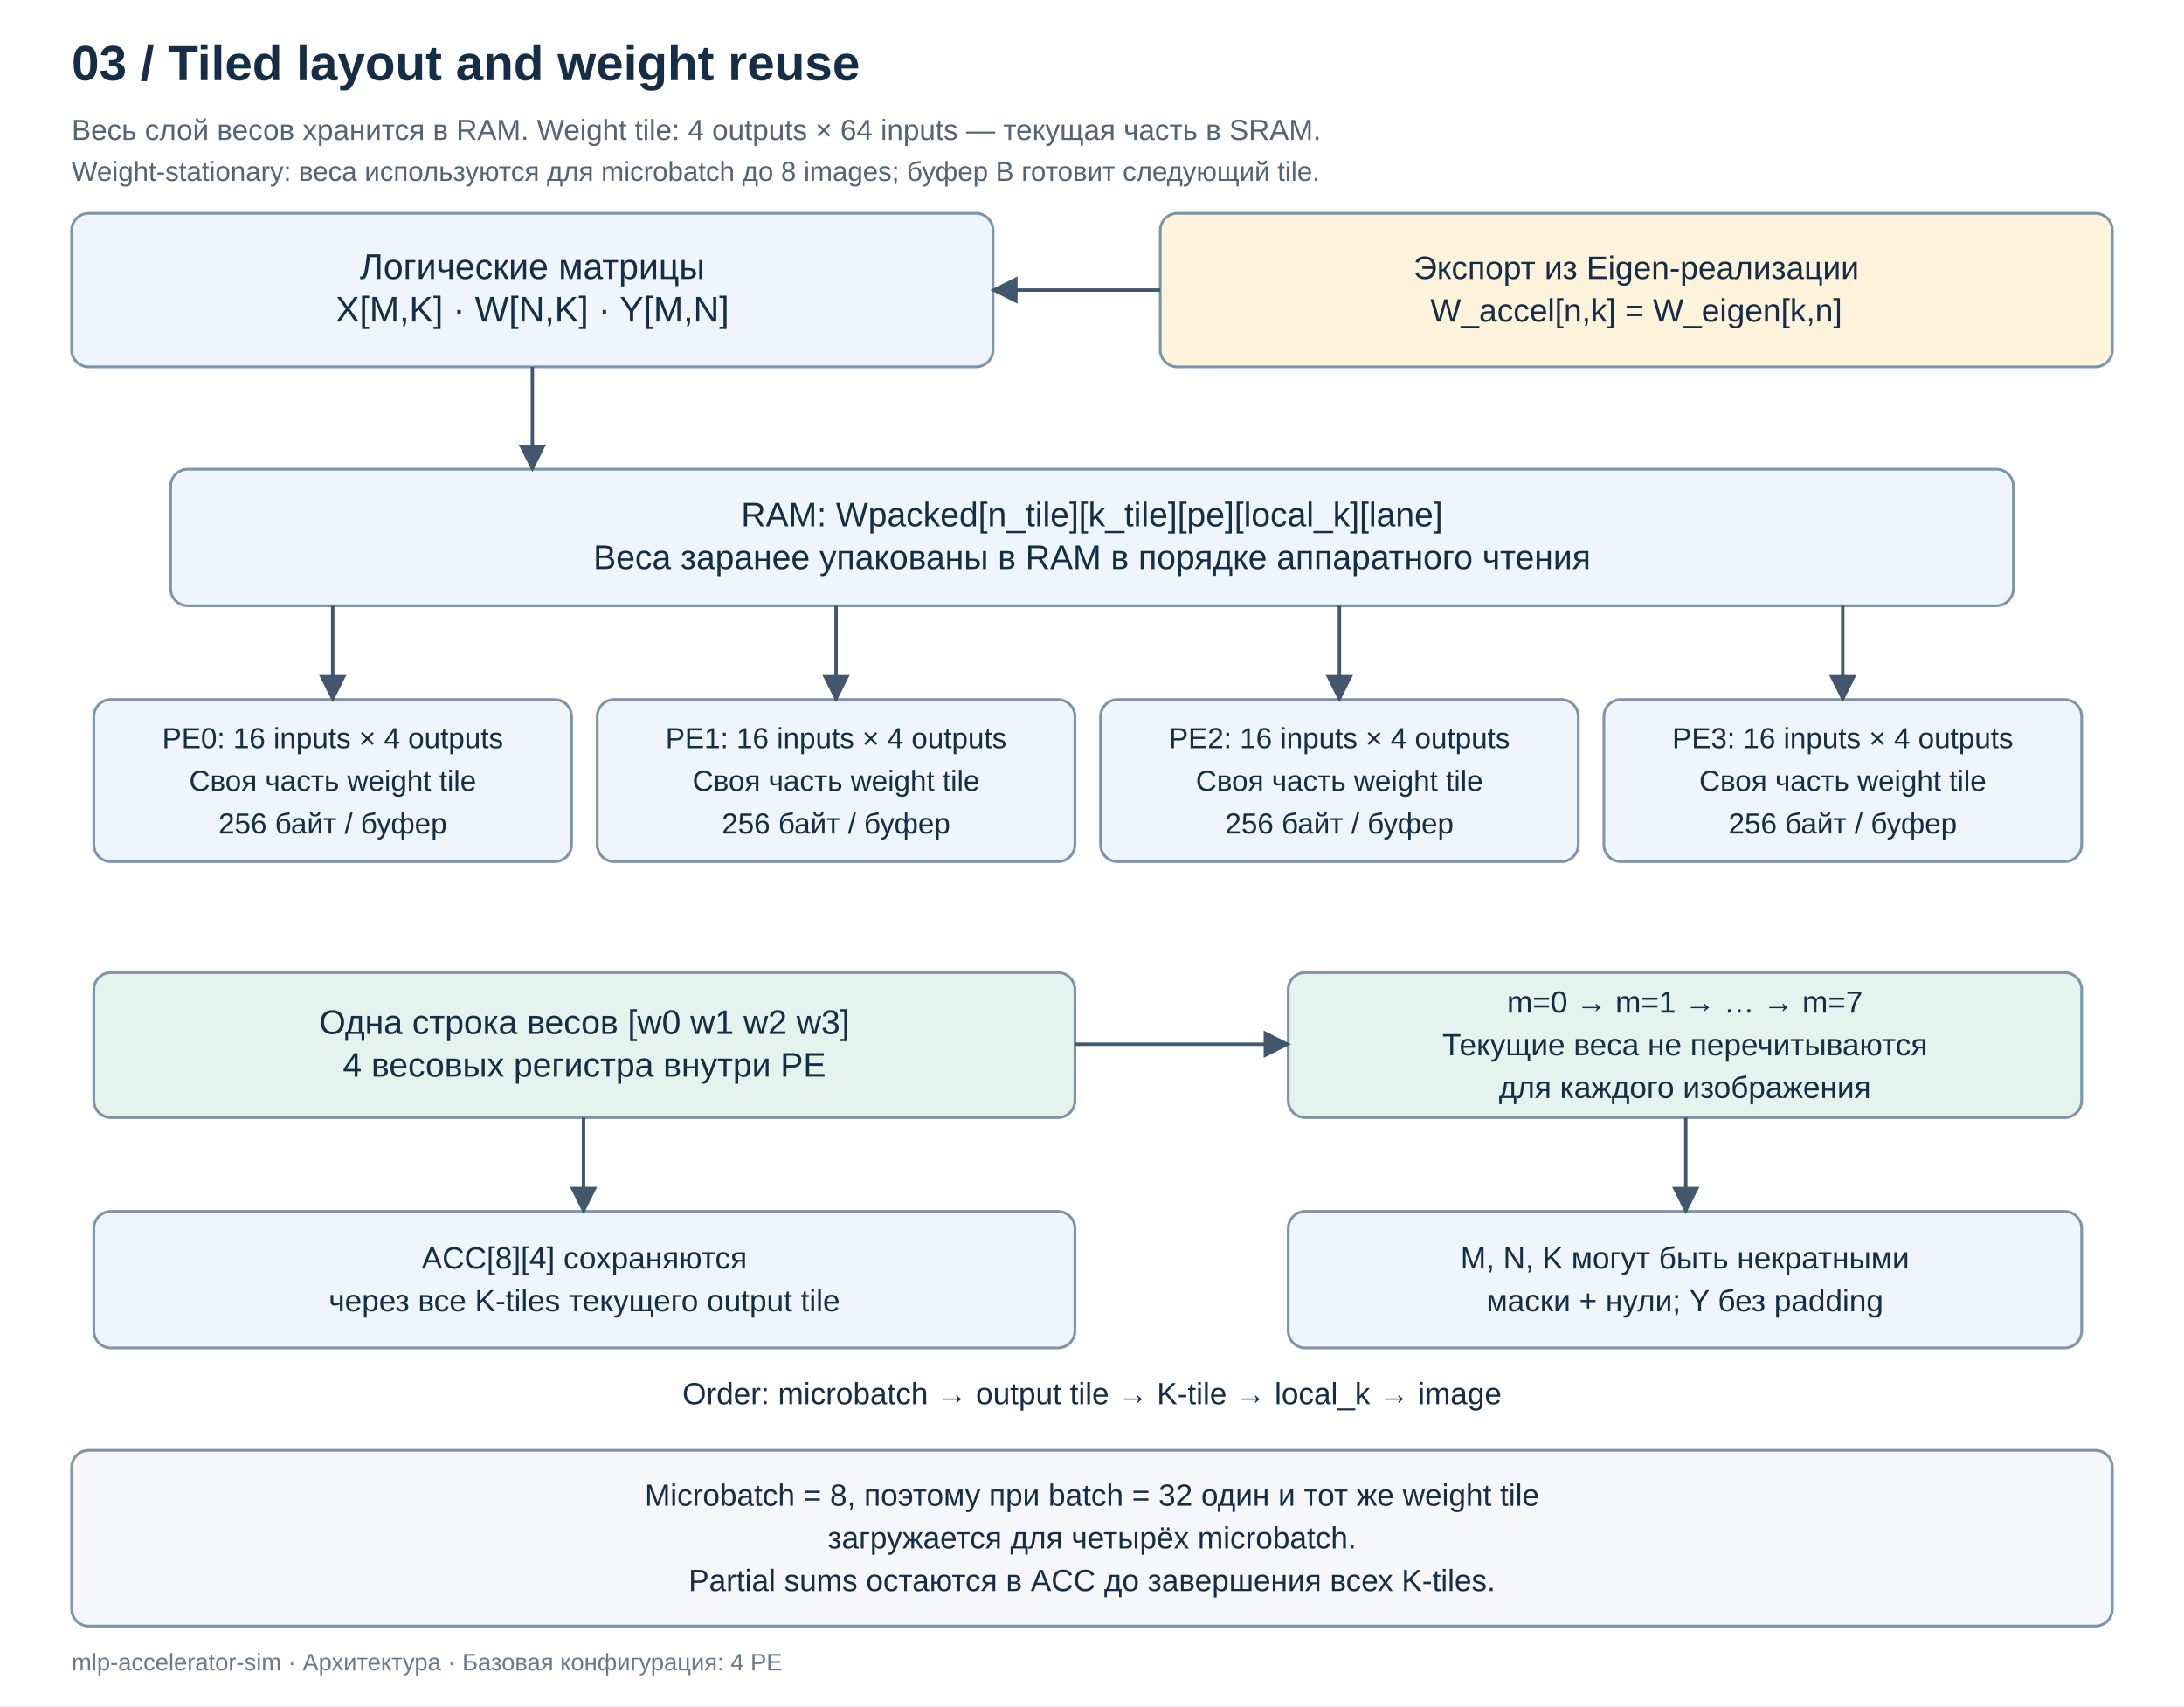
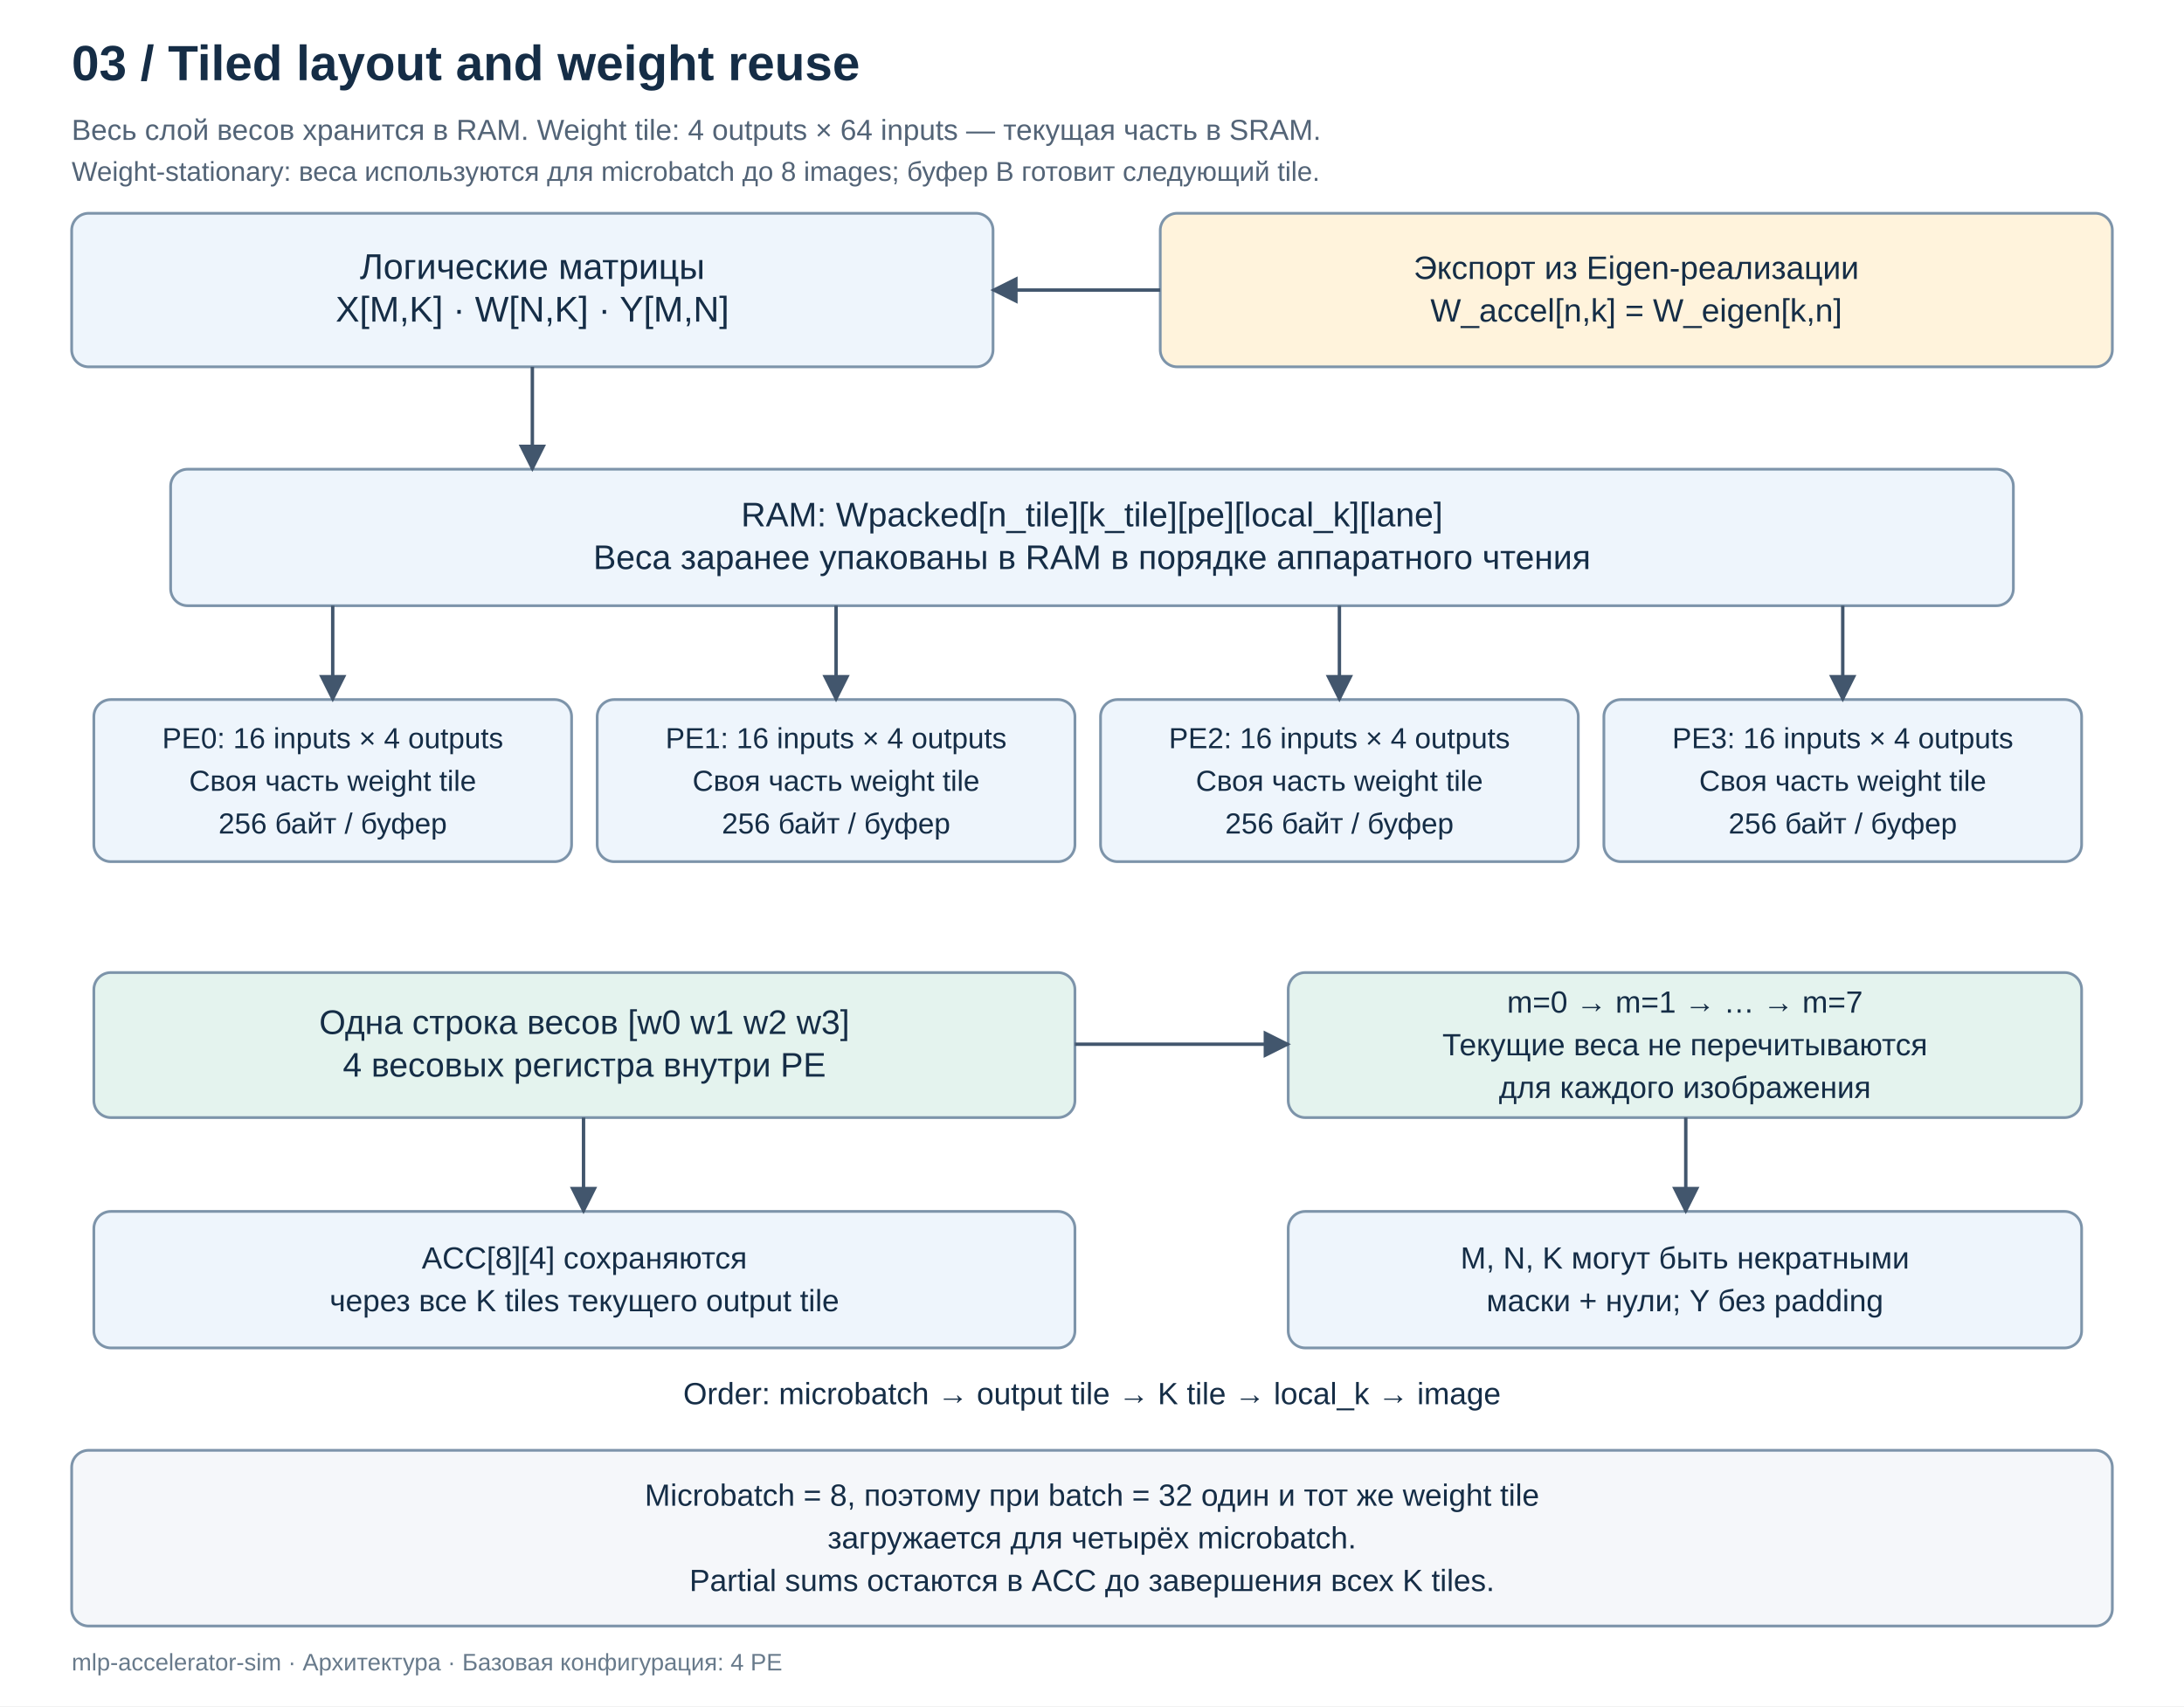
<svg xmlns="http://www.w3.org/2000/svg" width="1280" height="1000" viewBox="0 0 1280 1000" role="img">
  <defs>
    <marker id="arrow" viewBox="0 0 10 10" refX="9" refY="5" markerWidth="8" markerHeight="8" orient="auto-start-reverse">
      <path d="M0 0 L10 5 L0 10 Z" fill="#42566d" />
    </marker>
  </defs>
  <rect width="1280" height="1000" fill="white" />
  <text x="42" y="47" font-family="Segoe UI,Arial,sans-serif" font-size="29" fill="#152d46" text-anchor="start" font-weight="600">03 / Tiled layout and weight reuse</text>
  <text x="42" y="82" font-family="Segoe UI,Arial,sans-serif" font-size="17" fill="#536477" text-anchor="start">Весь слой весов хранится в RAM. Weight tile: 4 outputs × 64 inputs — текущая часть в SRAM.</text>
  <text x="42" y="106" font-family="Segoe UI,Arial,sans-serif" font-size="16" fill="#536477" text-anchor="start">Weight-stationary: веса используются для microbatch до 8 images; буфер B готовит следующий tile.</text>
  <rect x="42" y="125" width="540" height="90" rx="10" fill="#eef5fc" stroke="#7d94aa" stroke-width="1.6" />
  <text x="312.0" y="163.5" font-family="Segoe UI,Arial,sans-serif" font-size="21" fill="#152d46" text-anchor="middle">Логические матрицы</text>
  <text x="312.0" y="188.5" font-family="Segoe UI,Arial,sans-serif" font-size="21" fill="#152d46" text-anchor="middle">X[M,K] · W[N,K] · Y[M,N]</text>
  <rect x="680" y="125" width="558" height="90" rx="10" fill="#fff3dc" stroke="#7d94aa" stroke-width="1.6" />
  <text x="959.0" y="163.5" font-family="Segoe UI,Arial,sans-serif" font-size="19" fill="#152d46" text-anchor="middle">Экспорт из Eigen-реализации</text>
  <text x="959.0" y="188.5" font-family="Segoe UI,Arial,sans-serif" font-size="19" fill="#152d46" text-anchor="middle">W_accel[n,k] = W_eigen[k,n]</text>
  <polyline points="680,170 582,170" fill="none" stroke="#42566d" stroke-width="2" marker-end="url(#arrow)" />
  <rect x="100" y="275" width="1080" height="80" rx="10" fill="#eef5fc" stroke="#7d94aa" stroke-width="1.6" />
  <text x="640.0" y="308.5" font-family="Segoe UI,Arial,sans-serif" font-size="20" fill="#152d46" text-anchor="middle">RAM: Wpacked[n_tile][k_tile][pe][local_k][lane]</text>
  <text x="640.0" y="333.5" font-family="Segoe UI,Arial,sans-serif" font-size="20" fill="#152d46" text-anchor="middle">Веса заранее упакованы в RAM в порядке аппаратного чтения</text>
  <polyline points="312,215 312,275" fill="none" stroke="#42566d" stroke-width="2" marker-end="url(#arrow)" />
  <rect x="55" y="410" width="280" height="95" rx="10" fill="#eef5fc" stroke="#7d94aa" stroke-width="1.6" />
  <text x="195.0" y="438.5" font-family="Segoe UI,Arial,sans-serif" font-size="17" fill="#152d46" text-anchor="middle">PE0: 16 inputs × 4 outputs</text>
  <text x="195.0" y="463.5" font-family="Segoe UI,Arial,sans-serif" font-size="17" fill="#152d46" text-anchor="middle">Своя часть weight tile</text>
  <text x="195.0" y="488.5" font-family="Segoe UI,Arial,sans-serif" font-size="17" fill="#152d46" text-anchor="middle">256 байт / буфер</text>
  <polyline points="195,355 195,410" fill="none" stroke="#42566d" stroke-width="2" marker-end="url(#arrow)" />
  <rect x="350" y="410" width="280" height="95" rx="10" fill="#eef5fc" stroke="#7d94aa" stroke-width="1.6" />
  <text x="490.0" y="438.5" font-family="Segoe UI,Arial,sans-serif" font-size="17" fill="#152d46" text-anchor="middle">PE1: 16 inputs × 4 outputs</text>
  <text x="490.0" y="463.5" font-family="Segoe UI,Arial,sans-serif" font-size="17" fill="#152d46" text-anchor="middle">Своя часть weight tile</text>
  <text x="490.0" y="488.5" font-family="Segoe UI,Arial,sans-serif" font-size="17" fill="#152d46" text-anchor="middle">256 байт / буфер</text>
  <polyline points="490,355 490,410" fill="none" stroke="#42566d" stroke-width="2" marker-end="url(#arrow)" />
  <rect x="645" y="410" width="280" height="95" rx="10" fill="#eef5fc" stroke="#7d94aa" stroke-width="1.6" />
  <text x="785.0" y="438.5" font-family="Segoe UI,Arial,sans-serif" font-size="17" fill="#152d46" text-anchor="middle">PE2: 16 inputs × 4 outputs</text>
  <text x="785.0" y="463.5" font-family="Segoe UI,Arial,sans-serif" font-size="17" fill="#152d46" text-anchor="middle">Своя часть weight tile</text>
  <text x="785.0" y="488.5" font-family="Segoe UI,Arial,sans-serif" font-size="17" fill="#152d46" text-anchor="middle">256 байт / буфер</text>
  <polyline points="785,355 785,410" fill="none" stroke="#42566d" stroke-width="2" marker-end="url(#arrow)" />
  <rect x="940" y="410" width="280" height="95" rx="10" fill="#eef5fc" stroke="#7d94aa" stroke-width="1.6" />
  <text x="1080.0" y="438.5" font-family="Segoe UI,Arial,sans-serif" font-size="17" fill="#152d46" text-anchor="middle">PE3: 16 inputs × 4 outputs</text>
  <text x="1080.0" y="463.5" font-family="Segoe UI,Arial,sans-serif" font-size="17" fill="#152d46" text-anchor="middle">Своя часть weight tile</text>
  <text x="1080.0" y="488.5" font-family="Segoe UI,Arial,sans-serif" font-size="17" fill="#152d46" text-anchor="middle">256 байт / буфер</text>
  <polyline points="1080,355 1080,410" fill="none" stroke="#42566d" stroke-width="2" marker-end="url(#arrow)" />
  <rect x="55" y="570" width="575" height="85" rx="10" fill="#e4f3ee" stroke="#7d94aa" stroke-width="1.6" />
  <text x="342.5" y="606.0" font-family="Segoe UI,Arial,sans-serif" font-size="20" fill="#152d46" text-anchor="middle">Одна строка весов [w0 w1 w2 w3]</text>
  <text x="342.5" y="631.0" font-family="Segoe UI,Arial,sans-serif" font-size="20" fill="#152d46" text-anchor="middle">4 весовых регистра внутри PE</text>
  <rect x="755" y="570" width="465" height="85" rx="10" fill="#e4f3ee" stroke="#7d94aa" stroke-width="1.6" />
  <text x="987.5" y="593.5" font-family="Segoe UI,Arial,sans-serif" font-size="18" fill="#152d46" text-anchor="middle">m=0 → m=1 → … → m=7</text>
  <text x="987.5" y="618.5" font-family="Segoe UI,Arial,sans-serif" font-size="18" fill="#152d46" text-anchor="middle">Текущие веса не перечитываются</text>
  <text x="987.5" y="643.5" font-family="Segoe UI,Arial,sans-serif" font-size="18" fill="#152d46" text-anchor="middle">для каждого изображения</text>
  <polyline points="630,612 755,612" fill="none" stroke="#42566d" stroke-width="2" marker-end="url(#arrow)" />
  <rect x="55" y="710" width="575" height="80" rx="10" fill="#eef5fc" stroke="#7d94aa" stroke-width="1.6" />
  <text x="342.5" y="743.5" font-family="Segoe UI,Arial,sans-serif" font-size="18" fill="#152d46" text-anchor="middle">ACC[8][4] сохраняются</text>
-   <text x="342.5" y="768.5" font-family="Segoe UI,Arial,sans-serif" font-size="18" fill="#152d46" text-anchor="middle">через все K-tiles текущего output tile</text>
+   <text x="342.5" y="768.5" font-family="Segoe UI,Arial,sans-serif" font-size="18" fill="#152d46" text-anchor="middle">через все K tiles текущего output tile</text>
  <rect x="755" y="710" width="465" height="80" rx="10" fill="#eef5fc" stroke="#7d94aa" stroke-width="1.6" />
  <text x="987.5" y="743.5" font-family="Segoe UI,Arial,sans-serif" font-size="18" fill="#152d46" text-anchor="middle">M, N, K могут быть некратными</text>
  <text x="987.5" y="768.5" font-family="Segoe UI,Arial,sans-serif" font-size="18" fill="#152d46" text-anchor="middle">маски + нули; Y без padding</text>
  <polyline points="342,655 342,710" fill="none" stroke="#42566d" stroke-width="2" marker-end="url(#arrow)" />
  <polyline points="988,655 988,710" fill="none" stroke="#42566d" stroke-width="2" marker-end="url(#arrow)" />
-   <text x="640" y="823" font-family="Segoe UI,Arial,sans-serif" font-size="18" fill="#152d46" text-anchor="middle">Order: microbatch → output tile → K-tile → local_k → image</text>
+   <text x="640" y="823" font-family="Segoe UI,Arial,sans-serif" font-size="18" fill="#152d46" text-anchor="middle">Order: microbatch → output tile → K tile → local_k → image</text>
  <rect x="42" y="850" width="1196" height="103" rx="10" fill="#f5f7fa" stroke="#7d94aa" stroke-width="1.6" />
  <text x="640.0" y="882.5" font-family="Segoe UI,Arial,sans-serif" font-size="18" fill="#152d46" text-anchor="middle">Microbatch = 8, поэтому при batch = 32 один и тот же weight tile</text>
  <text x="640.0" y="907.5" font-family="Segoe UI,Arial,sans-serif" font-size="18" fill="#152d46" text-anchor="middle">загружается для четырёх microbatch.</text>
-   <text x="640.0" y="932.5" font-family="Segoe UI,Arial,sans-serif" font-size="18" fill="#152d46" text-anchor="middle">Partial sums остаются в ACC до завершения всех K-tiles.</text>
+   <text x="640.0" y="932.5" font-family="Segoe UI,Arial,sans-serif" font-size="18" fill="#152d46" text-anchor="middle">Partial sums остаются в ACC до завершения всех K tiles.</text>
  <text x="42" y="979" font-family="Segoe UI,Arial,sans-serif" font-size="14" fill="#687a8b" text-anchor="start">mlp-accelerator-sim · Архитектура · Базовая конфигурация: 4 PE</text>
</svg>
